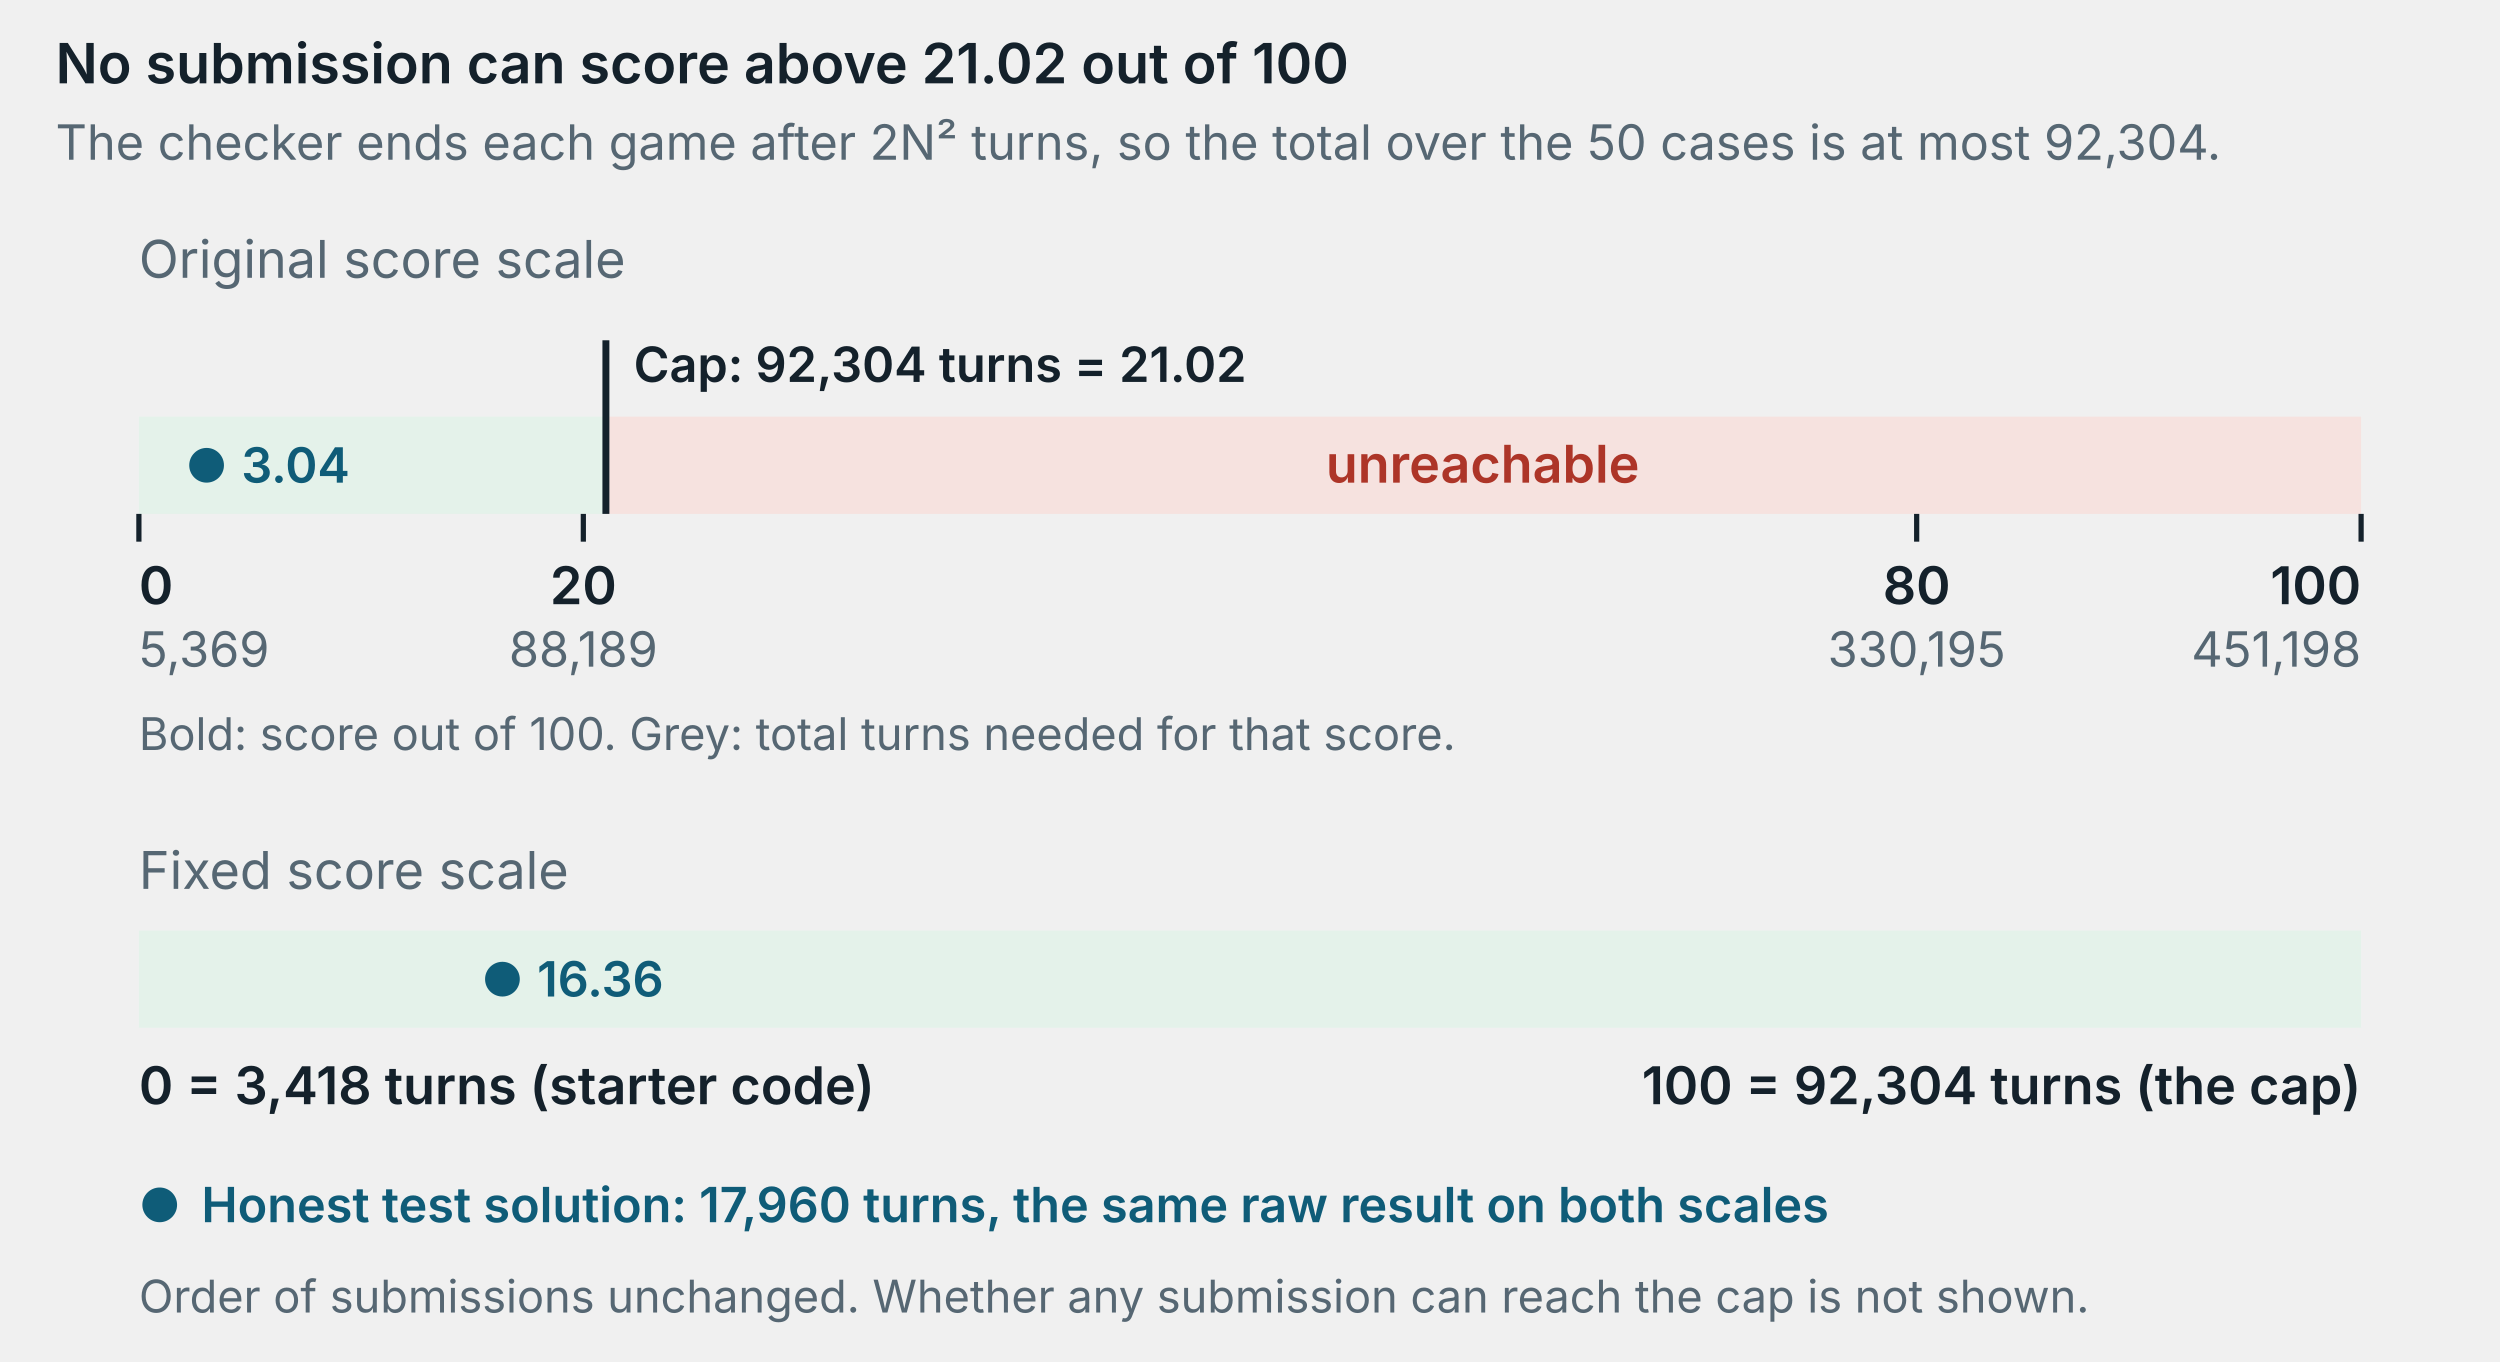
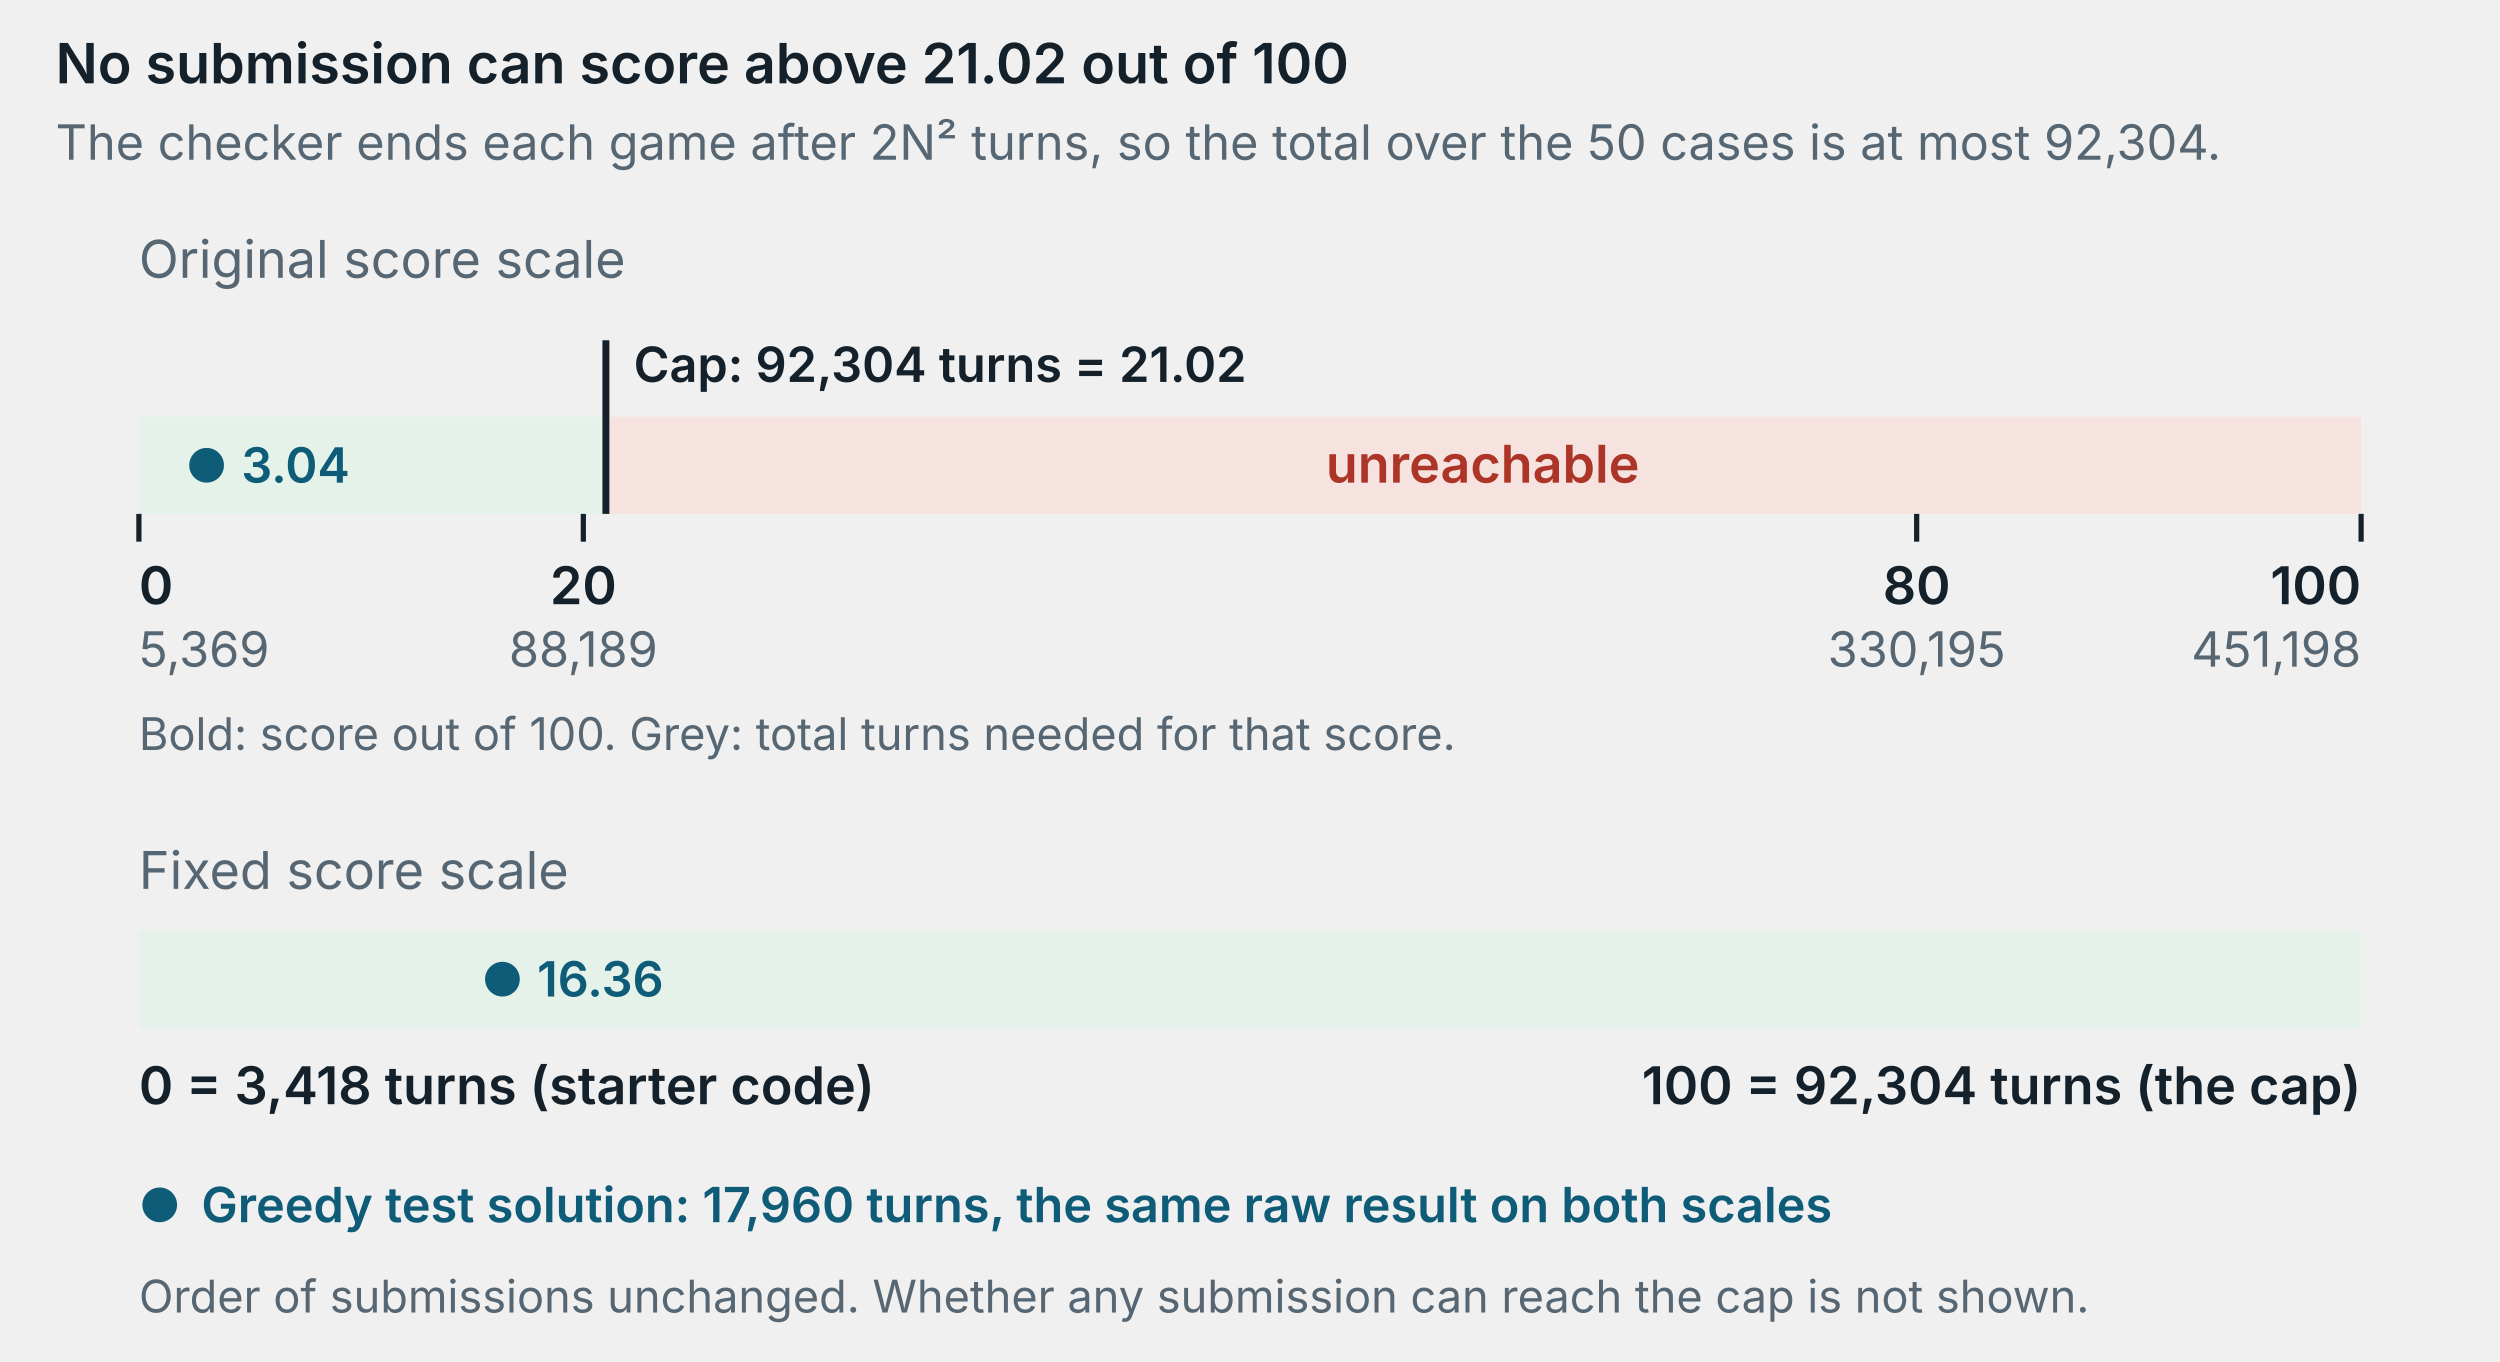
<svg xmlns="http://www.w3.org/2000/svg" viewBox="0 0 720 392" role="img">
  <style>
  .ink{fill:#14212b} .muted{fill:#566773} .rule{stroke:#d3dbe0} .bg{fill:#ffffff}
  .good{fill:#2c7a57} .bad{fill:#ad3528} .warn{fill:#9a6510} .acc{fill:#0f5c78} .onbar{fill:#ffffff}
  .goodS{stroke:#2c7a57} .badS{stroke:#ad3528} .accS{stroke:#0f5c78} .inkS{stroke:#14212b} .warnS{stroke:#9a6510} .ruleS{stroke:#d3dbe0}
  .goodBg{fill:#e4f2ea} .badBg{fill:#f6e2df} .warnBg{fill:#f6ecda} .accBg{fill:#e3eff4} .ruleF{fill:#eef2f4}
  text{font-family:"IBM Plex Sans",system-ui,-apple-system,"Segoe UI",sans-serif}
  @media (prefers-color-scheme: dark){
    .ink{fill:#e2e9ed} .muted{fill:#95a6b1} .rule{stroke:#2a3843} .bg{fill:#152029}
    .good{fill:#6cc79a} .bad{fill:#f08a7c} .warn{fill:#e0a64a} .acc{fill:#6cb6d3} .onbar{fill:#10181f}
    .goodS{stroke:#6cc79a} .badS{stroke:#f08a7c} .accS{stroke:#6cb6d3} .inkS{stroke:#e2e9ed} .warnS{stroke:#e0a64a} .ruleS{stroke:#2a3843}
    .goodBg{fill:#15302a} .badBg{fill:#3a1f1c} .warnBg{fill:#352a16} .accBg{fill:#16303c} .ruleF{fill:#1d2a34}
  }
</style>
  <text x="16" y="24" class="ink" font-size="16" font-weight="600">No submission can score above 21.02 out of 100</text>
  <text x="16" y="46" class="muted" font-size="14">The checker ends each game after 2N² turns, so the total over the 50 cases is at most 92,304.</text>
  <text x="40" y="80" class="muted" font-size="15">Original score scale</text>
  <rect x="40" y="120" width="134.5" height="28" class="goodBg" />
  <rect x="174.5" y="120" width="505.5" height="28" class="badBg" />
  <text x="427" y="139" class="bad" font-size="15" font-weight="600" text-anchor="middle">unreachable</text>
  <line x1="174.5" y1="98" x2="174.5" y2="148" class="inkS" stroke-width="2" />
  <text x="182.5" y="110" class="ink" font-size="14" font-weight="600">Cap: 92,304 turns = 21.02</text>
  <circle cx="59.5" cy="134" r="5" class="acc" />
  <text x="69.5" y="139" class="acc" font-size="14" font-weight="600">3.04</text>
  <line x1="40.0" y1="148" x2="40.0" y2="156" class="inkS" stroke-width="1.5" />
  <text x="40.0" y="174" class="ink" font-size="15" font-weight="600" text-anchor="start">0</text>
  <text x="40.0" y="192" class="muted" font-size="14" text-anchor="start">5,369</text>
  <line x1="168.0" y1="148" x2="168.0" y2="156" class="inkS" stroke-width="1.5" />
  <text x="168.0" y="174" class="ink" font-size="15" font-weight="600" text-anchor="middle">20</text>
  <text x="168.0" y="192" class="muted" font-size="14" text-anchor="middle">88,189</text>
  <line x1="552.0" y1="148" x2="552.0" y2="156" class="inkS" stroke-width="1.5" />
  <text x="552.0" y="174" class="ink" font-size="15" font-weight="600" text-anchor="middle">80</text>
  <text x="552.0" y="192" class="muted" font-size="14" text-anchor="middle">330,195</text>
  <line x1="680.0" y1="148" x2="680.0" y2="156" class="inkS" stroke-width="1.5" />
  <text x="680.0" y="174" class="ink" font-size="15" font-weight="600" text-anchor="end">100</text>
  <text x="680.0" y="192" class="muted" font-size="14" text-anchor="end">451,198</text>
  <text x="40" y="216" class="muted" font-size="13">Bold: score out of 100. Grey: total turns needed for that score.</text>
  <text x="40" y="256" class="muted" font-size="15">Fixed score scale</text>
  <rect x="40" y="268" width="640" height="28" class="goodBg" />
  <circle cx="144.7" cy="282" r="5" class="acc" />
  <text x="154.7" y="287" class="acc" font-size="14" font-weight="600">16.36</text>
  <text x="40" y="318" class="ink" font-size="15" font-weight="600">0 = 3,418 turns (starter code)</text>
  <text x="680" y="318" class="ink" font-size="15" font-weight="600" text-anchor="end">100 = 92,304 turns (the cap)</text>
  <circle cx="46" cy="347" r="5" class="acc" />
-   <text x="58" y="352" class="acc" font-size="14" font-weight="600">Honest test solution: 17,960 turns, the same raw result on both scales</text>
+   <text x="58" y="352" class="acc" font-size="14" font-weight="600">Greedy test solution: 17,960 turns, the same raw result on both scales</text>
  <text x="40" y="378" class="muted" font-size="13">Order of submissions unchanged. Whether any submission can reach the cap is not shown.</text>
</svg>
